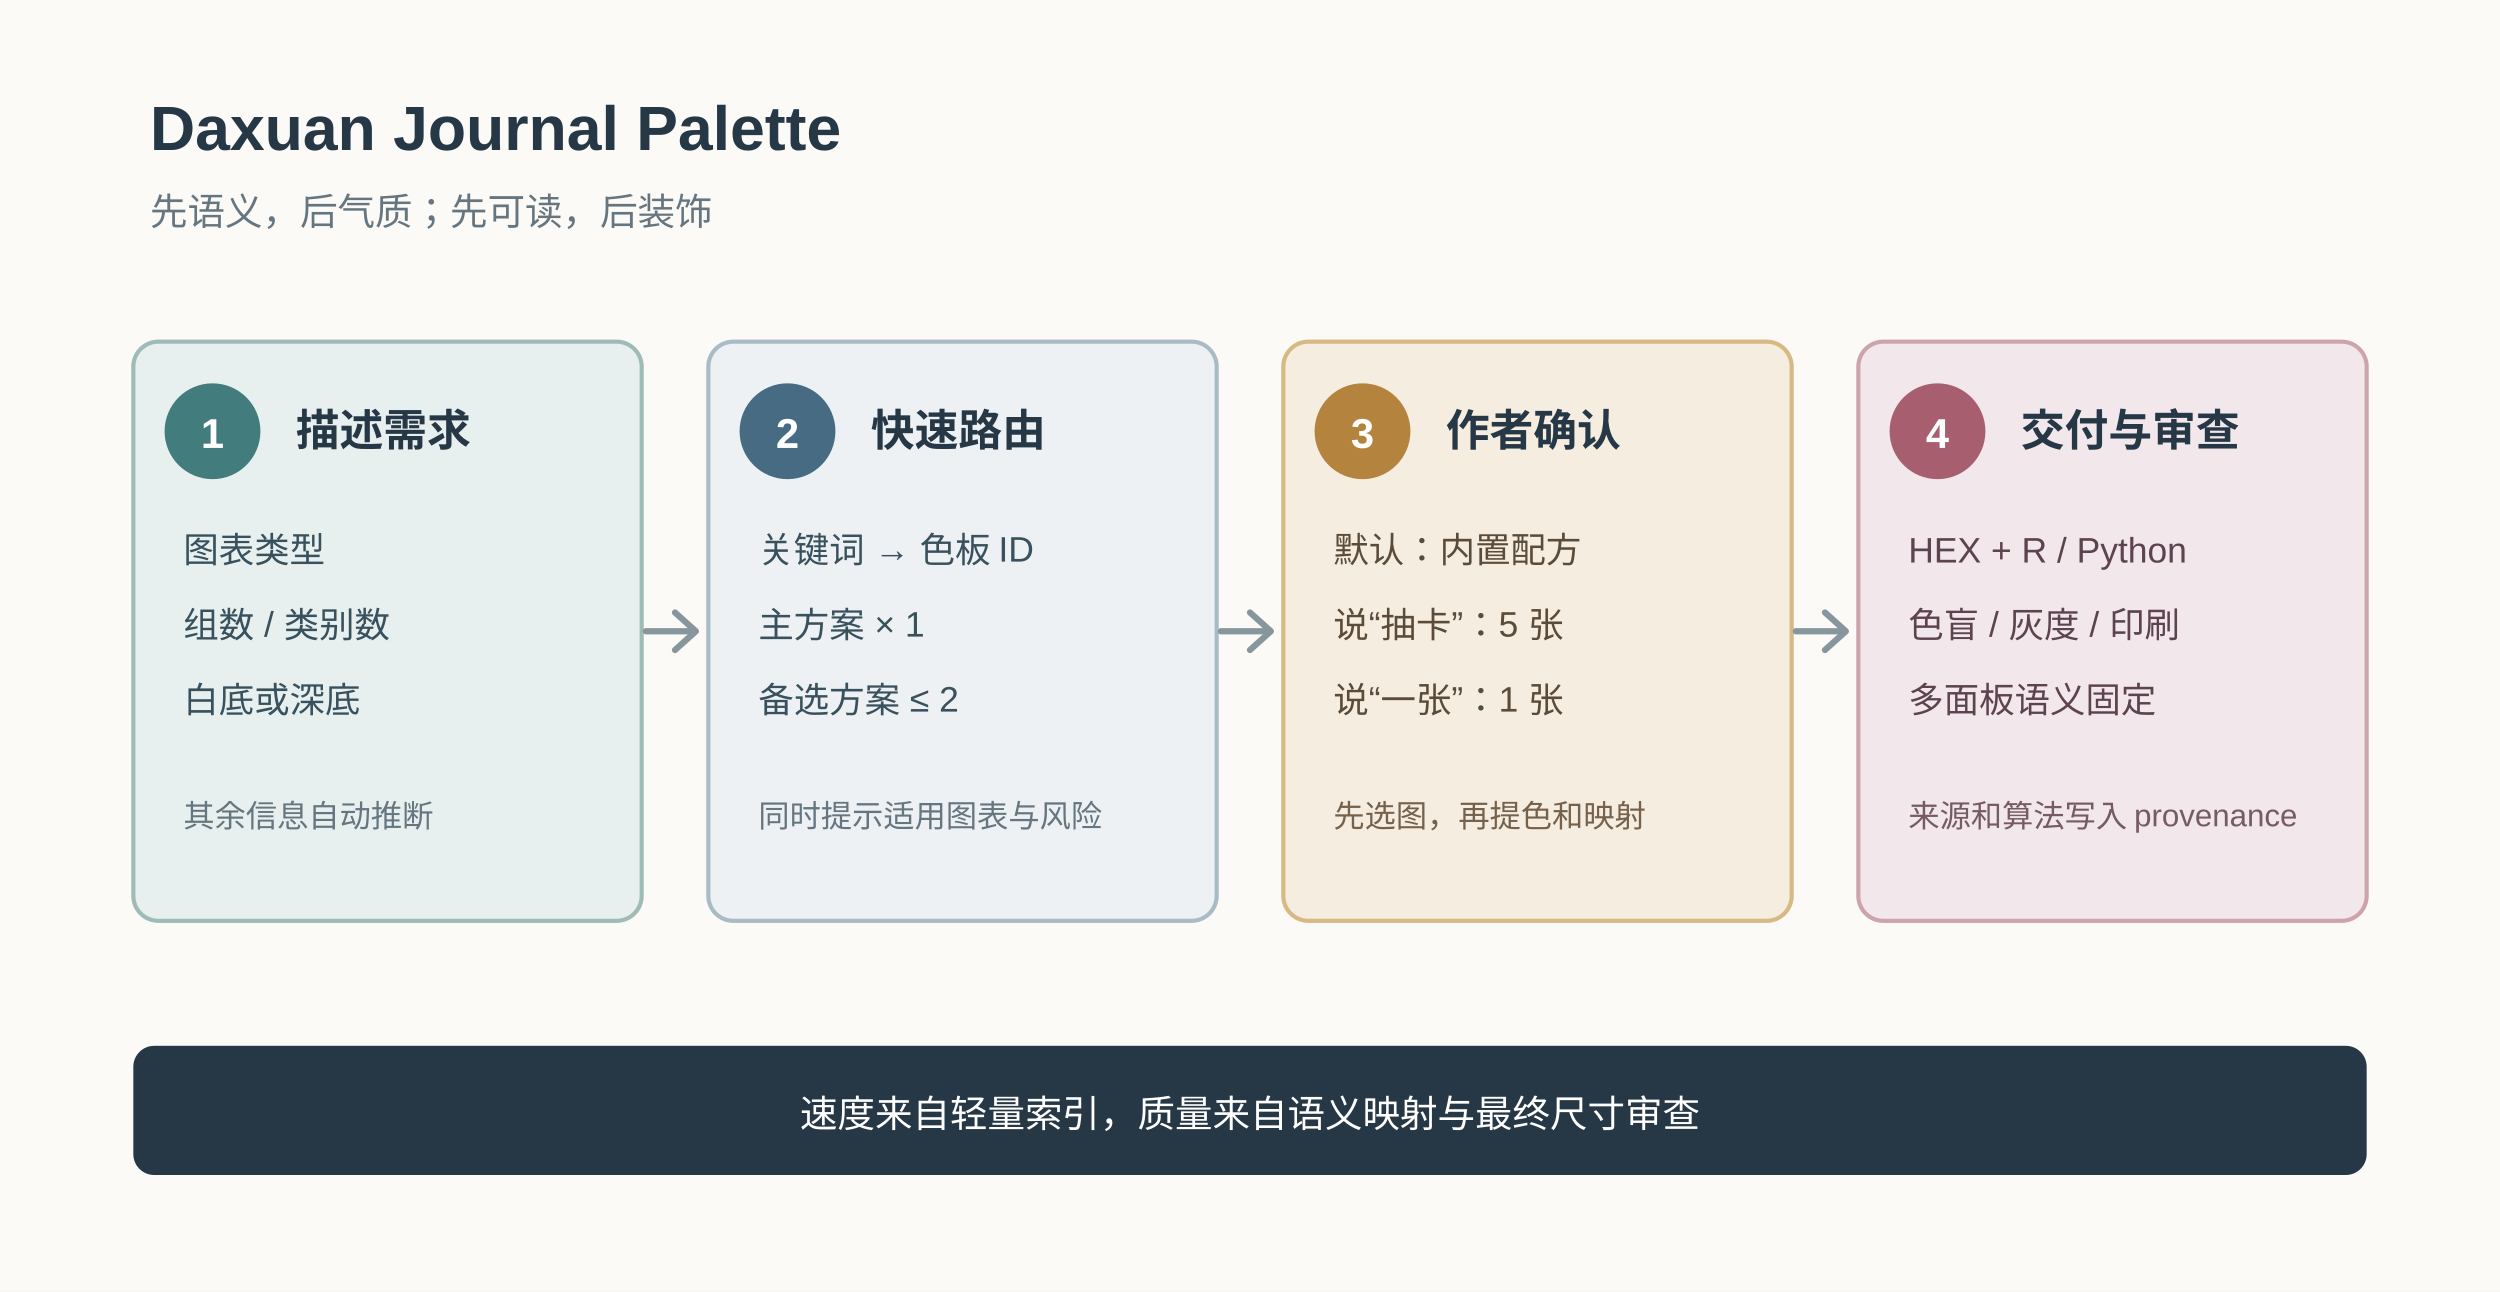
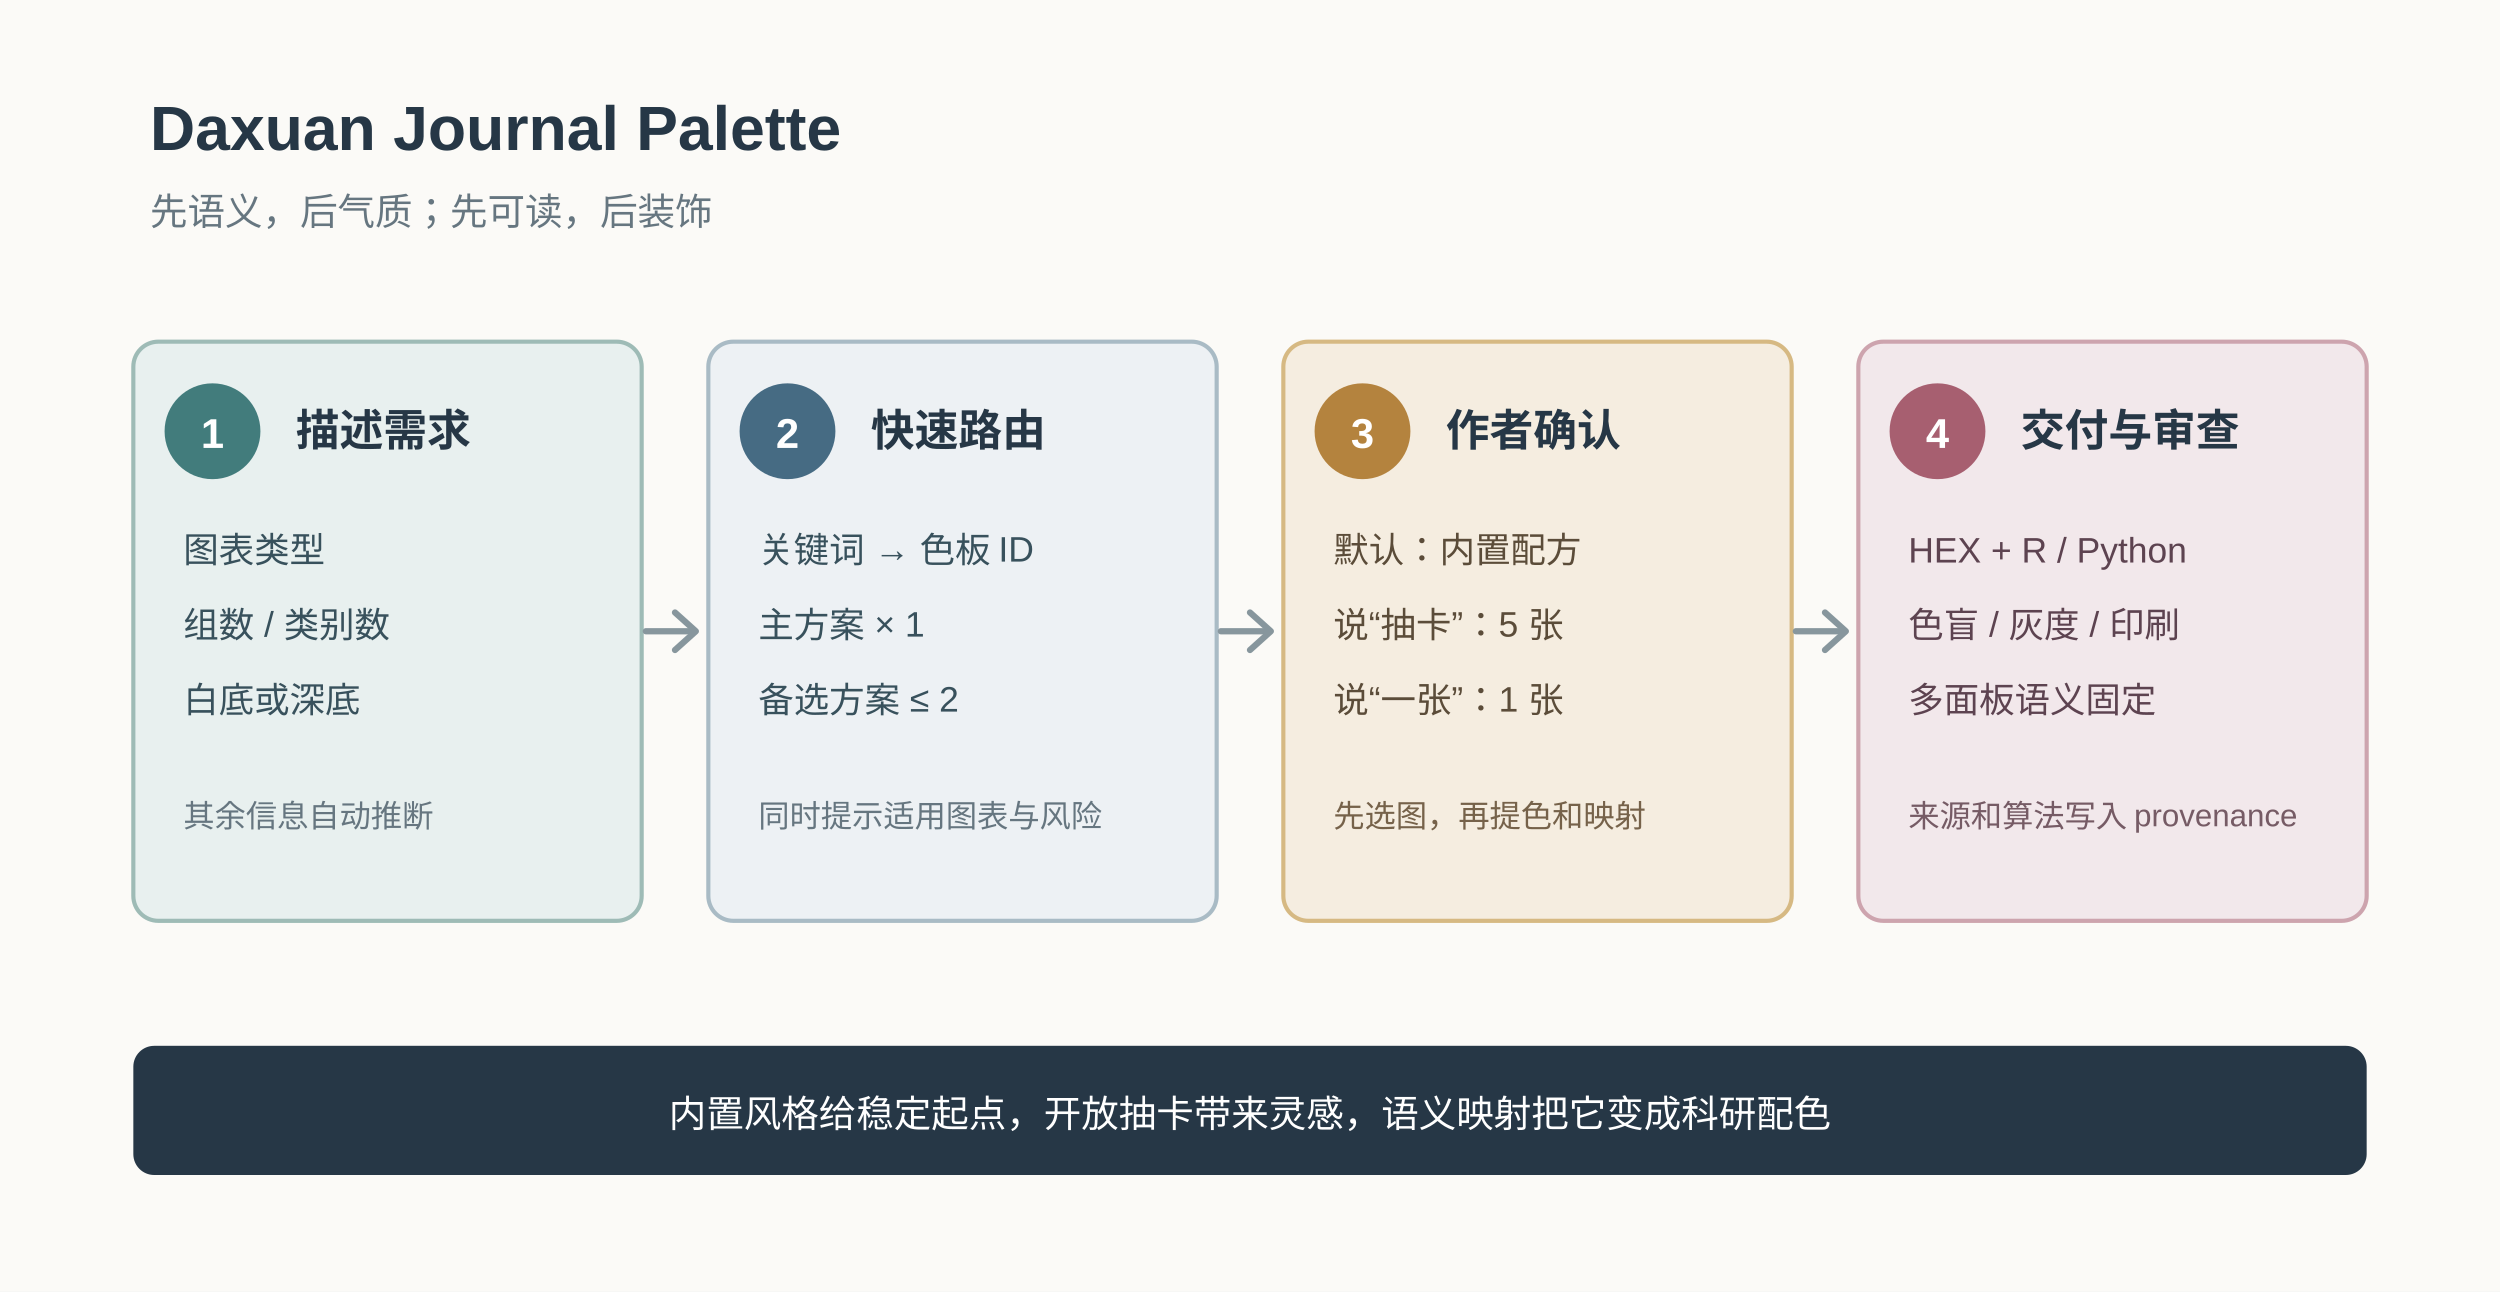
<svg xmlns="http://www.w3.org/2000/svg" width="1200" height="620" viewBox="0 0 1200 620" role="img" aria-labelledby="title desc">
  <rect width="1200" height="620" fill="#fbfaf7" />
  <text x="72" y="72" fill="#263746" font-family="Arial, Microsoft YaHei, sans-serif" font-size="30" font-weight="700">Daxuan Journal Palette</text>
  <text x="72" y="108" fill="#667680" font-family="Arial, Microsoft YaHei, sans-serif" font-size="18">先语义，后气质；先可读，后装饰</text>
  <g font-family="Arial, Microsoft YaHei, sans-serif">
    <rect x="64" y="164" width="244" height="278" rx="12" fill="#e8f0ef" stroke="#9ebbb6" stroke-width="2" />
    <circle cx="102" cy="207" r="23" fill="#427c7c" />
    <text x="102" y="215" text-anchor="middle" fill="#ffffff" font-size="20" font-weight="700">1</text>
    <text x="142" y="214" fill="#263746" font-size="21" font-weight="700">描述需求</text>
    <text x="88" y="270" fill="#38515c" font-size="17">图表类型</text>
    <text x="88" y="306" fill="#38515c" font-size="17">组数 / 类别数</text>
    <text x="88" y="342" fill="#38515c" font-size="17">白底或深底</text>
    <text x="88" y="397" fill="#667680" font-size="15">其余信息自动推断</text>
    <rect x="340" y="164" width="244" height="278" rx="12" fill="#edf1f4" stroke="#a9bbc5" stroke-width="2" />
    <circle cx="378" cy="207" r="23" fill="#466b83" />
    <text x="378" y="215" text-anchor="middle" fill="#ffffff" font-size="20" font-weight="700">2</text>
    <text x="418" y="214" fill="#263746" font-size="21" font-weight="700">快速路由</text>
    <text x="364" y="270" fill="#38515c" font-size="17">关键词 → 色板 ID</text>
    <text x="364" y="306" fill="#38515c" font-size="17">主方案 × 1</text>
    <text x="364" y="342" fill="#38515c" font-size="17">备选方案 ≤ 2</text>
    <text x="364" y="397" fill="#667680" font-size="15">同时提示适用图表与风险</text>
    <rect x="616" y="164" width="244" height="278" rx="12" fill="#f5ede0" stroke="#d6b983" stroke-width="2" />
    <circle cx="654" cy="207" r="23" fill="#b4833e" />
    <text x="654" y="215" text-anchor="middle" fill="#ffffff" font-size="20" font-weight="700">3</text>
    <text x="694" y="214" fill="#263746" font-size="21" font-weight="700">作者确认</text>
    <text x="640" y="270" fill="#5b4c39" font-size="17">默认：内置配方</text>
    <text x="640" y="306" fill="#5b4c39" font-size="17">说“抽卡”：5 张</text>
    <text x="640" y="342" fill="#5b4c39" font-size="17">说“一张”：1 张</text>
    <text x="640" y="397" fill="#76624a" font-size="15">先选图，再提色和映射</text>
    <rect x="892" y="164" width="244" height="278" rx="12" fill="#f2e8eb" stroke="#cda4ae" stroke-width="2" />
    <circle cx="930" cy="207" r="23" fill="#a75f70" />
    <text x="930" y="215" text-anchor="middle" fill="#ffffff" font-size="20" font-weight="700">4</text>
    <text x="970" y="214" fill="#263746" font-size="21" font-weight="700">交付与审查</text>
    <text x="916" y="270" fill="#5d4350" font-size="17">HEX + R / Python</text>
    <text x="916" y="306" fill="#5d4350" font-size="17">色盲 / 灰度 / 印刷</text>
    <text x="916" y="342" fill="#5d4350" font-size="17">多面板语义固定</text>
    <text x="916" y="397" fill="#765b65" font-size="15">来源和算法写入 provenance</text>
  </g>
  <g fill="none" stroke="#87969d" stroke-width="3" stroke-linecap="round" stroke-linejoin="round">
    <path d="M310 303h22" />
    <path d="M324 294l10 9-10 9" />
    <path d="M586 303h22" />
    <path d="M600 294l10 9-10 9" />
    <path d="M862 303h22" />
    <path d="M876 294l10 9-10 9" />
  </g>
  <rect x="64" y="502" width="1072" height="62" rx="10" fill="#263746" />
-   <text x="600" y="541" text-anchor="middle" fill="#ffffff" font-family="Arial, Microsoft YaHei, sans-serif" font-size="18">速度来自轻量索引，质量来自语义映射与最终尺寸审查</text>
+   <text x="600" y="541" text-anchor="middle" fill="#ffffff" font-family="Arial, Microsoft YaHei, sans-serif" font-size="18">内置风格给稳定起点，开放抽卡带来灵感，语义映射把它变成科研配色</text>
</svg>
